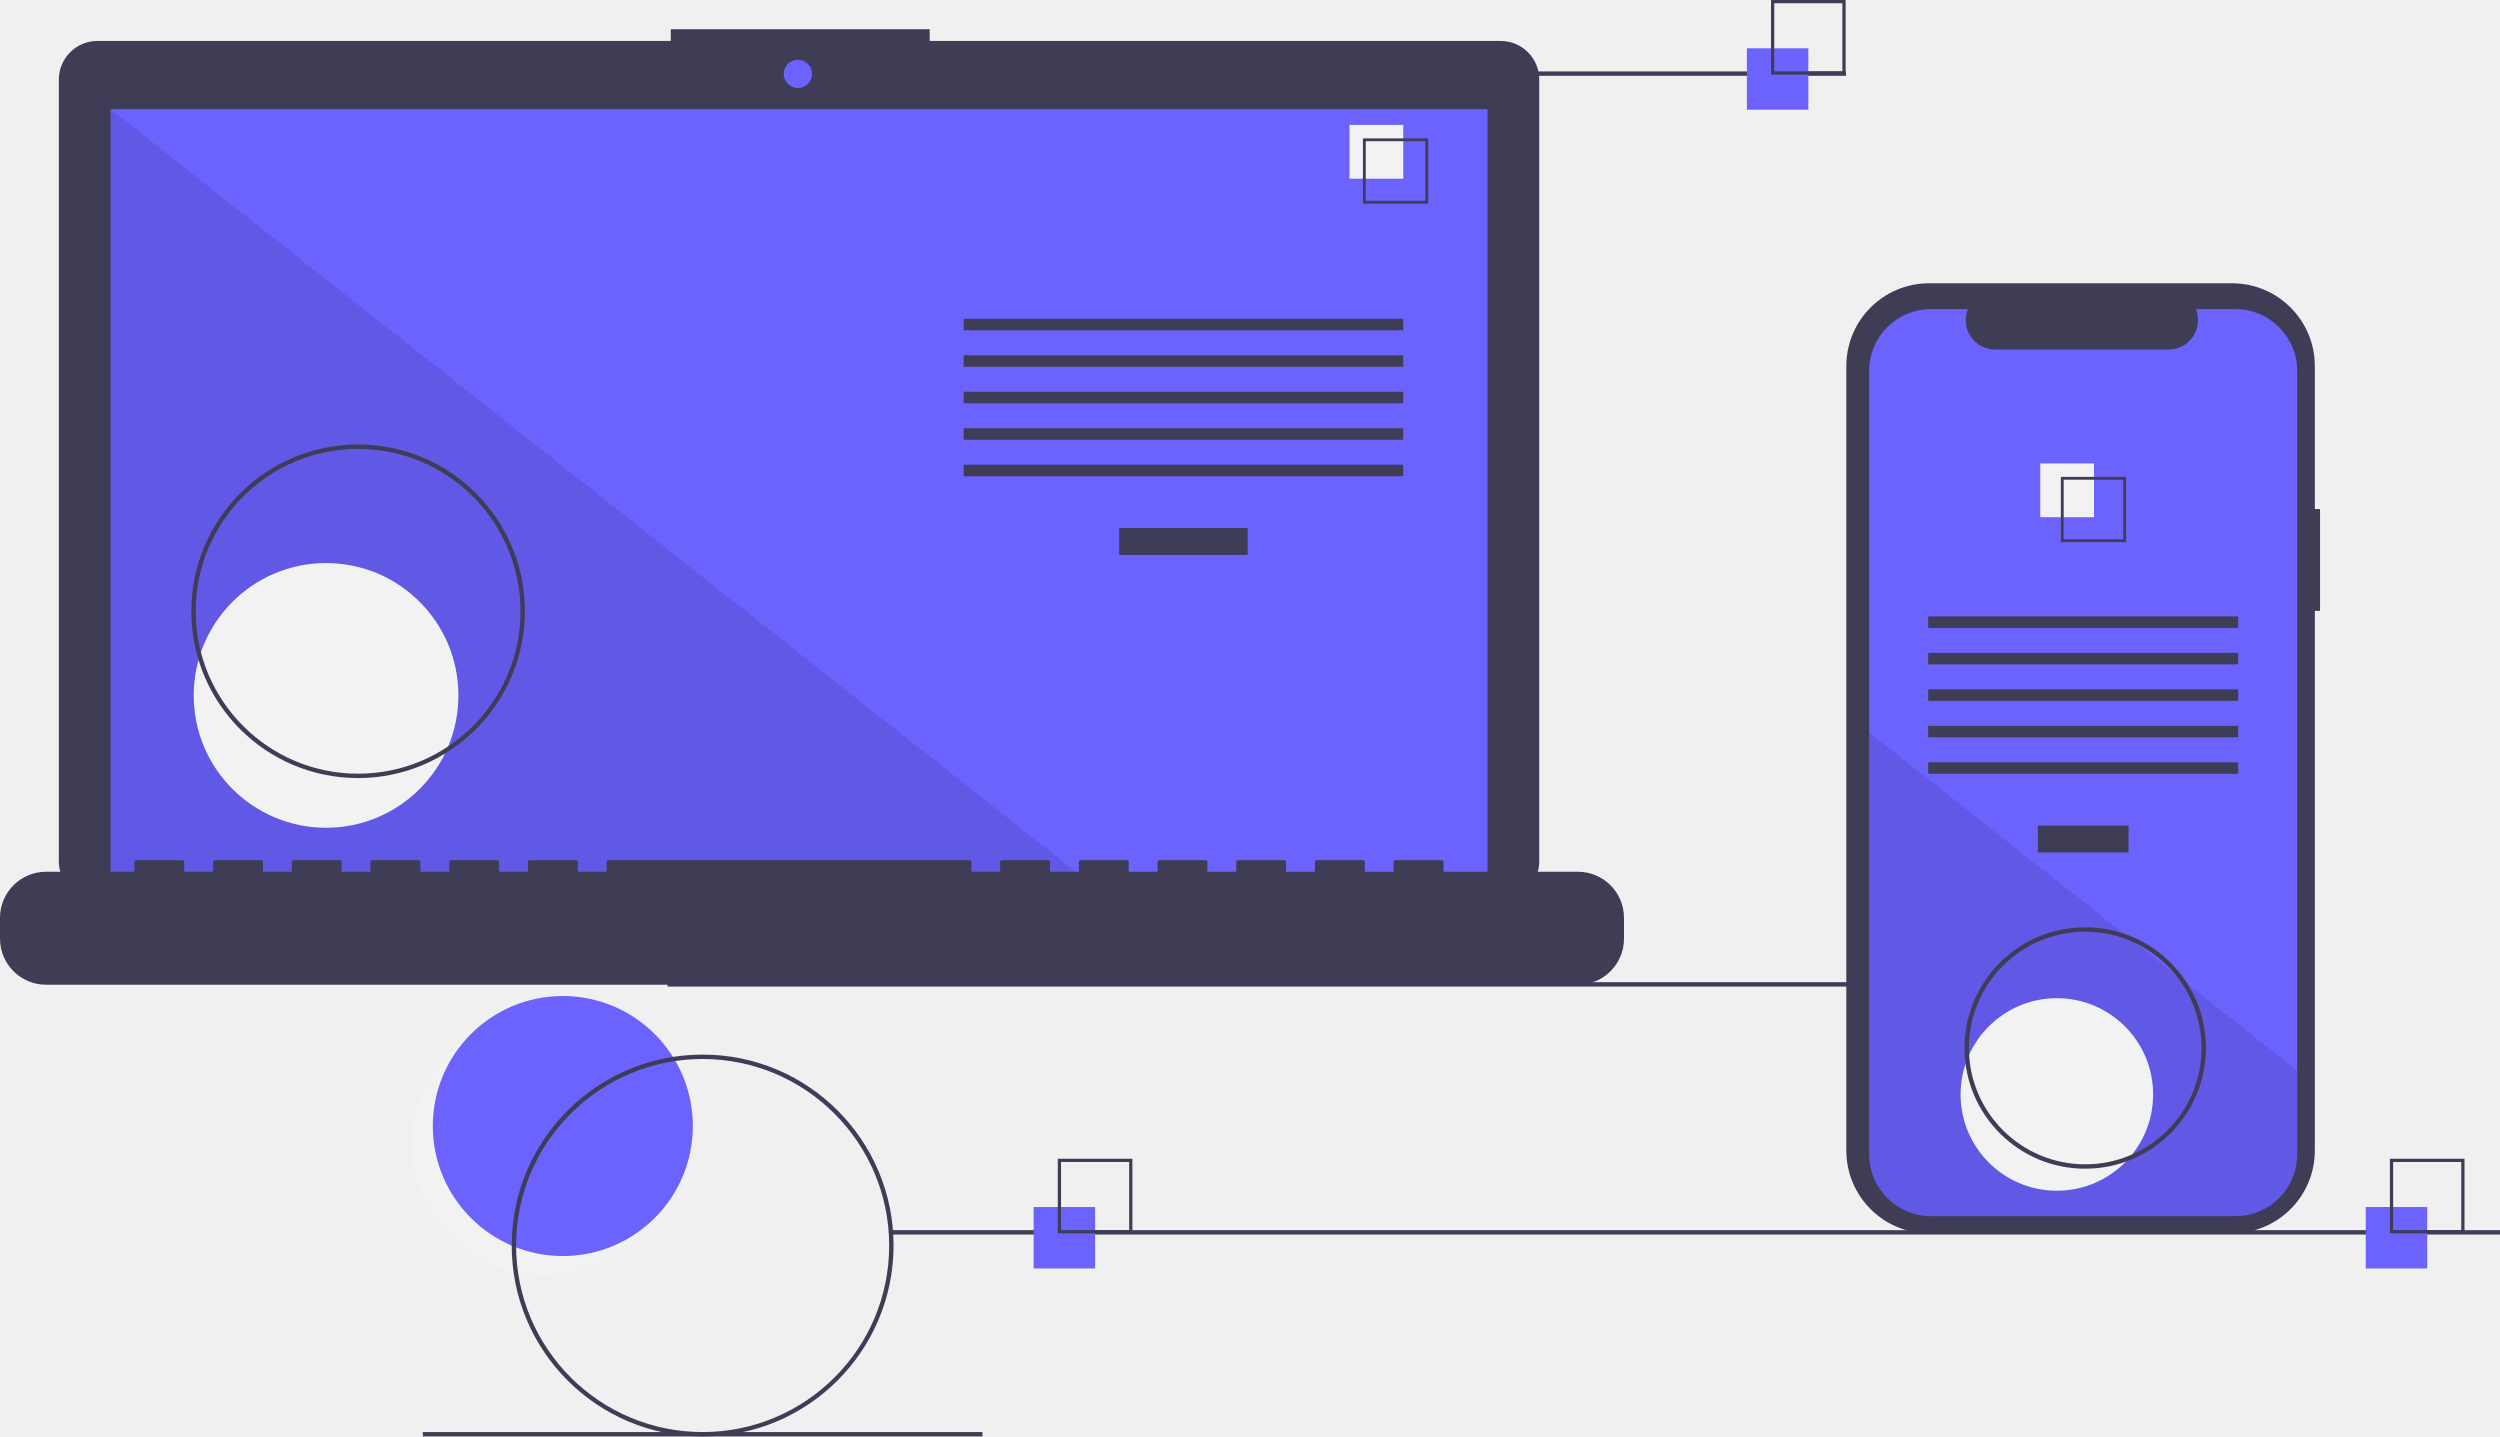
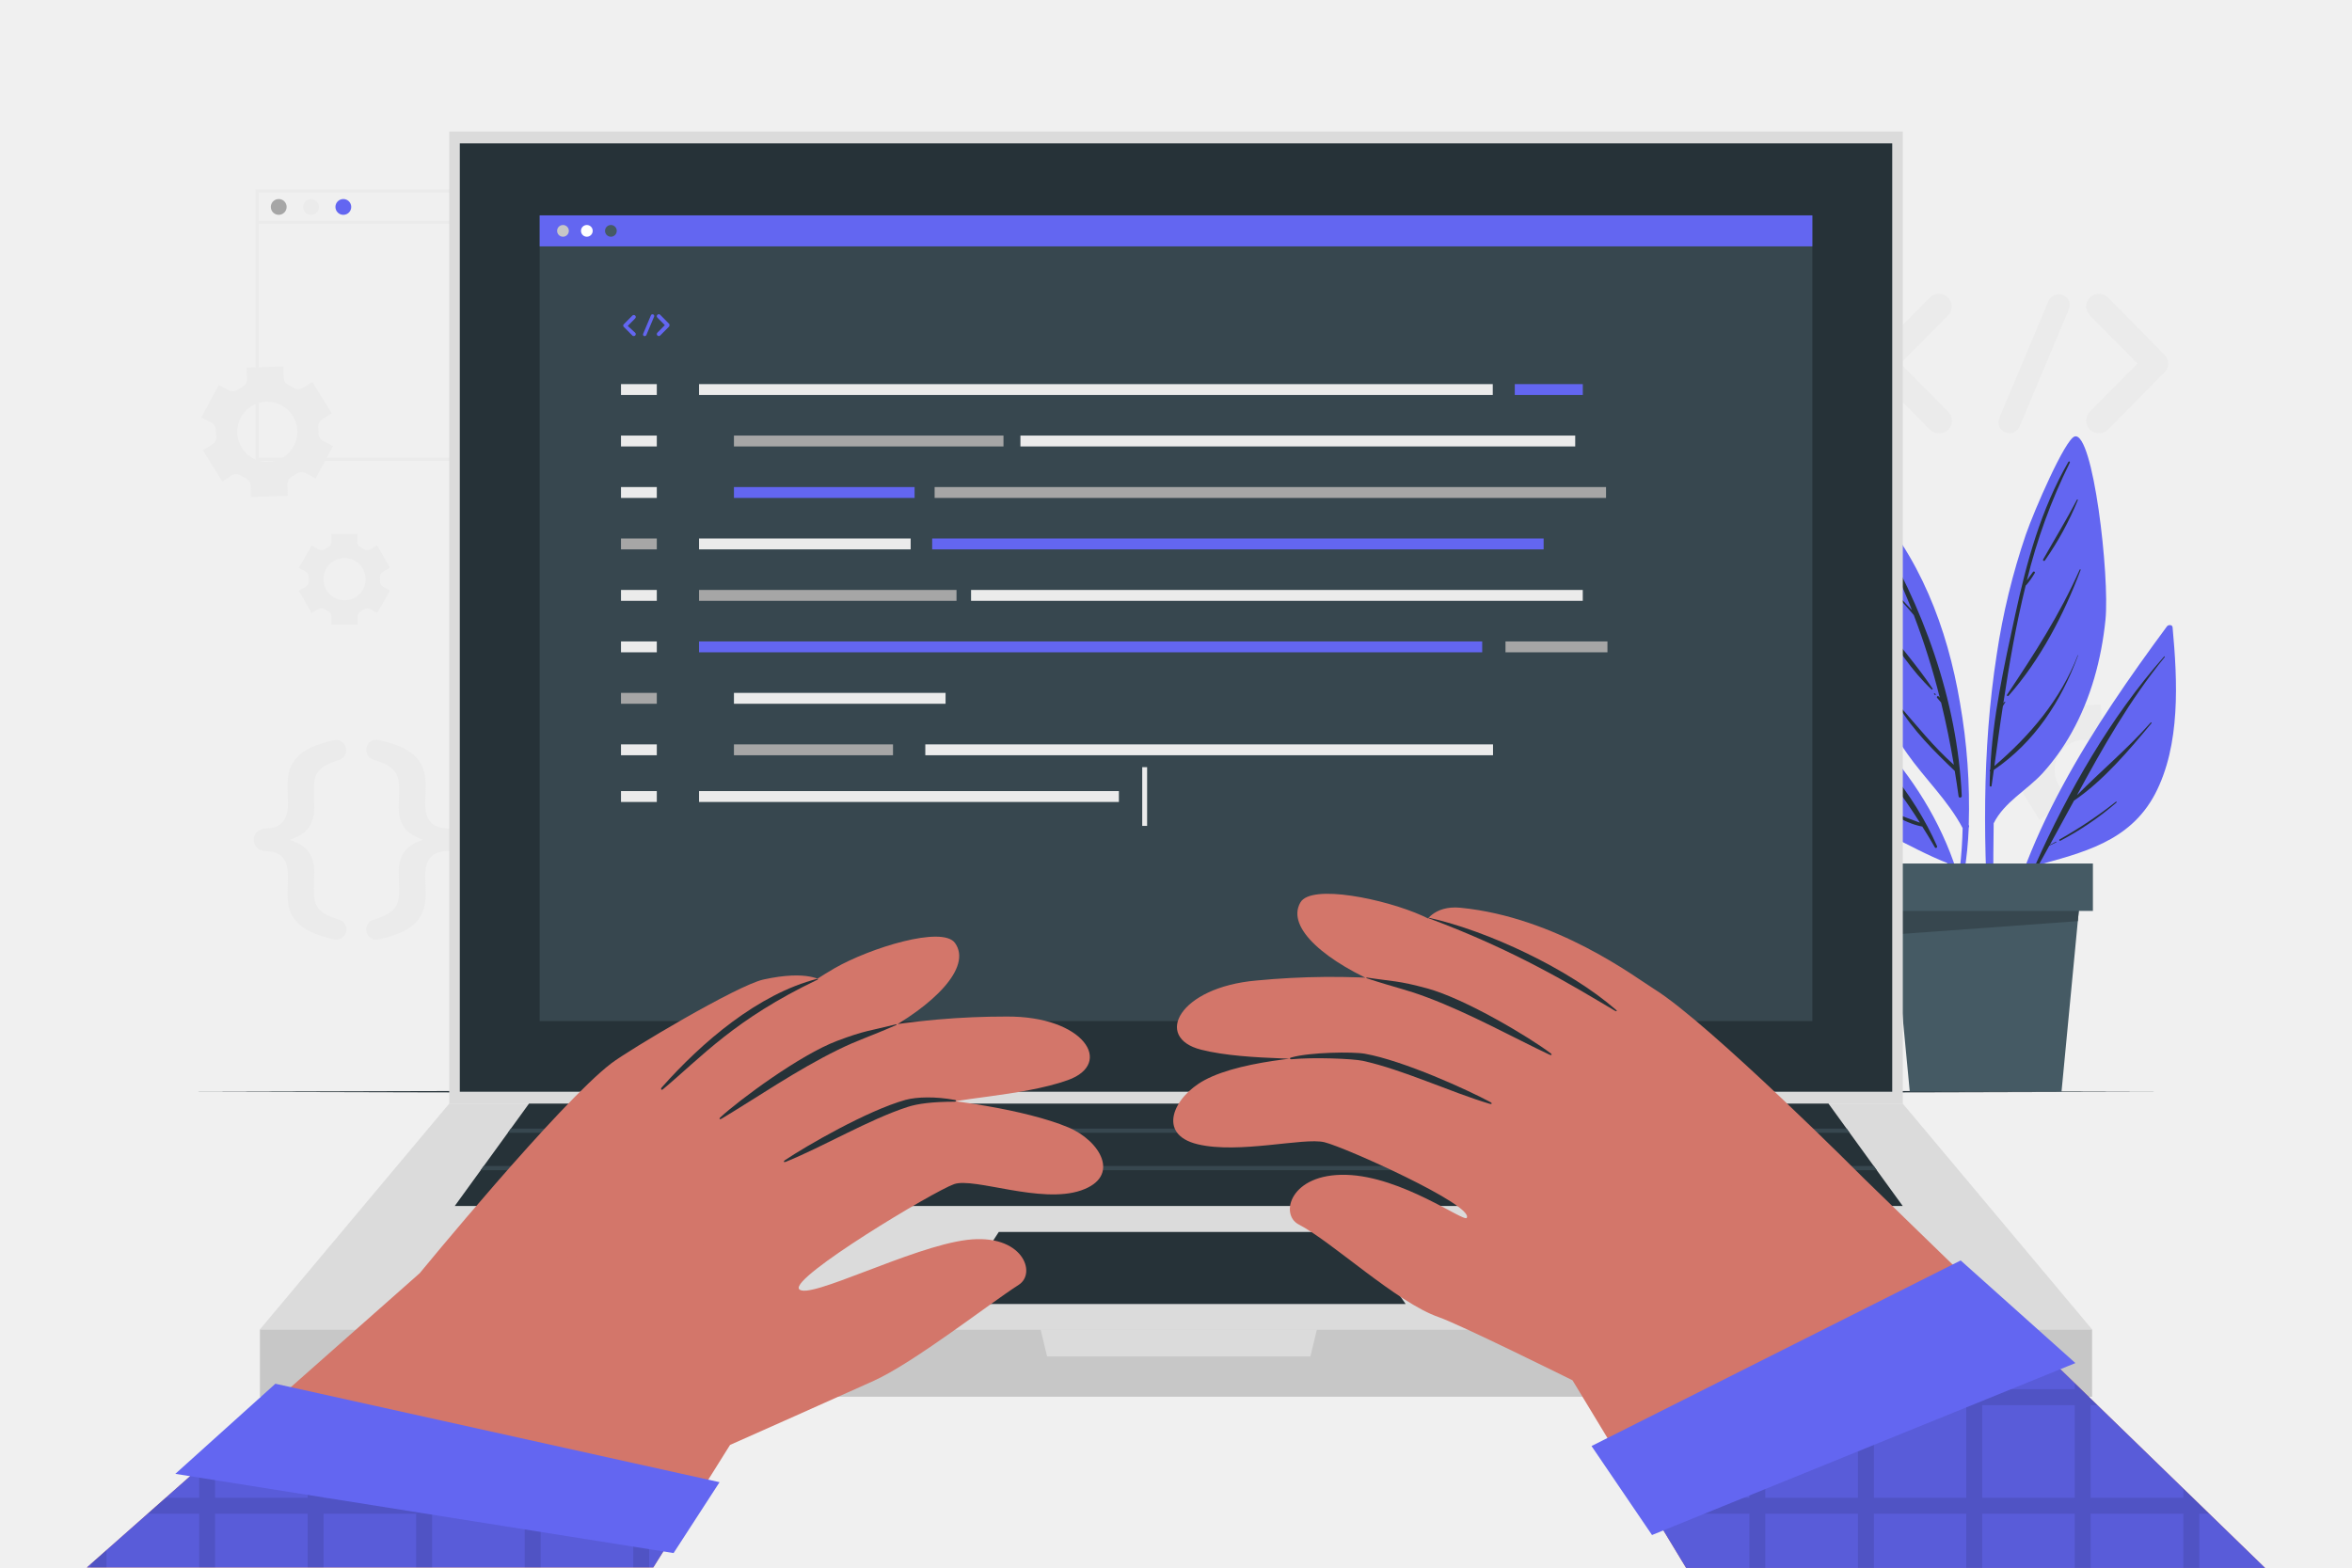
- <svg xmlns="http://www.w3.org/2000/svg" data-name="Layer 1" width="1139.171" height="654.543" viewBox="0 0 1139.171 654.543">
-   <circle cx="246.827" cy="521.765" r="59.243" fill="#f2f2f2" />
-   <circle cx="256.46" cy="513.095" r="59.243" fill="#6c63ff" />
-   <rect x="304.171" y="447.543" width="733" height="2" fill="#3f3d56" />
-   <path d="M714.207,141.381H454.038v-5.362h-117.971v5.362H74.825a17.599,17.599,0,0,0-17.599,17.599V515.231a17.599,17.599,0,0,0,17.599,17.599H714.207a17.599,17.599,0,0,0,17.599-17.599V158.979A17.599,17.599,0,0,0,714.207,141.381Z" transform="translate(-30.41456 -122.7284)" fill="#3f3d56" />
-   <rect x="50.406" y="49.754" width="627.391" height="353.913" fill="#6c63ff" />
-   <circle cx="363.565" cy="33.667" r="6.435" fill="#6c63ff" />
-   <polygon points="498.374 403.667 50.406 403.667 50.406 49.754 498.374 403.667" opacity="0.1" />
-   <circle cx="148.574" cy="316.876" r="60.307" fill="#f2f2f2" />
-   <rect x="509.953" y="240.622" width="58.605" height="12.246" fill="#3f3d56" />
-   <rect x="439.102" y="145.279" width="200.307" height="5.248" fill="#3f3d56" />
-   <rect x="439.102" y="161.898" width="200.307" height="5.248" fill="#3f3d56" />
-   <rect x="439.102" y="178.518" width="200.307" height="5.248" fill="#3f3d56" />
-   <rect x="439.102" y="195.137" width="200.307" height="5.248" fill="#3f3d56" />
-   <rect x="439.102" y="211.756" width="200.307" height="5.248" fill="#3f3d56" />
-   <rect x="614.917" y="56.934" width="24.492" height="24.492" fill="#f2f2f2" />
-   <path d="M681.195,215.525h-29.74v-29.74h29.74Zm-28.447-1.293h27.154V187.078H652.748Z" transform="translate(-30.41456 -122.7284)" fill="#3f3d56" />
-   <path d="M749.422,519.96H688.192v-4.412a.875.875,0,0,0-.875-.875h-20.993a.875.875,0,0,0-.875.875v4.412H652.329v-4.412a.875.875,0,0,0-.875-.875H630.462a.875.875,0,0,0-.875.875v4.412H616.467v-4.412a.875.875,0,0,0-.875-.875H594.599a.875.875,0,0,0-.875.875v4.412H580.604v-4.412a.875.875,0,0,0-.875-.875H558.736a.875.875,0,0,0-.875.875v4.412H544.741v-4.412a.875.875,0,0,0-.875-.875H522.873a.875.875,0,0,0-.875.875v4.412H508.878v-4.412a.875.875,0,0,0-.875-.875h-20.993a.875.875,0,0,0-.875.875v4.412H473.015v-4.412a.875.875,0,0,0-.875-.875H307.696a.875.875,0,0,0-.875.875v4.412H293.701v-4.412a.875.875,0,0,0-.875-.875H271.833a.875.875,0,0,0-.875.875v4.412H257.838v-4.412a.875.875,0,0,0-.875-.875h-20.993a.875.875,0,0,0-.875.875v4.412H221.975v-4.412a.875.875,0,0,0-.875-.875H200.107a.875.875,0,0,0-.875.875v4.412H186.112v-4.412a.875.875,0,0,0-.875-.875H164.244a.875.875,0,0,0-.875.875v4.412H150.249v-4.412a.875.875,0,0,0-.875-.875H128.381a.875.875,0,0,0-.875.875v4.412H114.386v-4.412a.875.875,0,0,0-.875-.875H92.519a.875.875,0,0,0-.875.875v4.412H51.407a20.993,20.993,0,0,0-20.993,20.993v9.492A20.993,20.993,0,0,0,51.407,571.438H749.422a20.993,20.993,0,0,0,20.993-20.993v-9.492A20.993,20.993,0,0,0,749.422,519.96Z" transform="translate(-30.41456 -122.7284)" fill="#3f3d56" />
-   <path d="M193.586,477.272a76,76,0,1,1,76-76A76.086,76.086,0,0,1,193.586,477.272Zm0-150a74,74,0,1,0,74,74A74.084,74.084,0,0,0,193.586,327.272Z" transform="translate(-30.41456 -122.7284)" fill="#3f3d56" />
-   <rect x="586.171" y="32.543" width="255" height="2" fill="#3f3d56" />
-   <rect x="406.171" y="560.543" width="733" height="2" fill="#3f3d56" />
-   <rect x="192.672" y="652.543" width="255" height="2" fill="#3f3d56" />
-   <rect x="471" y="550" width="28" height="28" fill="#6c63ff" />
-   <path d="M546.415,684.728h-34v-34h34Zm-32.522-1.478H544.936V652.207H513.893Z" transform="translate(-30.41456 -122.7284)" fill="#3f3d56" />
-   <rect x="796" y="22" width="28" height="28" fill="#6c63ff" />
-   <path d="M871.415,156.728h-34v-34h34Zm-32.522-1.478H869.936V124.207H838.893Z" transform="translate(-30.41456 -122.7284)" fill="#3f3d56" />
-   <rect x="1078" y="550" width="28" height="28" fill="#6c63ff" />
-   <path d="M1153.415,684.728h-34v-34h34Zm-32.522-1.478h31.043V652.207h-31.043Z" transform="translate(-30.41456 -122.7284)" fill="#3f3d56" />
-   <path d="M1087.586,354.687h-2.379V289.525a37.714,37.714,0,0,0-37.714-37.714H909.44A37.714,37.714,0,0,0,871.726,289.525V647.006A37.714,37.714,0,0,0,909.44,684.72h138.053a37.714,37.714,0,0,0,37.714-37.714V401.07h2.379Z" transform="translate(-30.41456 -122.7284)" fill="#3f3d56" />
-   <path d="M1077.176,291.742v356.96a28.165,28.165,0,0,1-28.16,28.17H910.296a28.165,28.165,0,0,1-28.16-28.17v-356.96a28.163,28.163,0,0,1,28.16-28.16h16.83a13.379,13.379,0,0,0,12.39,18.43h79.09a13.379,13.379,0,0,0,12.39-18.43h18.02A28.163,28.163,0,0,1,1077.176,291.742Z" transform="translate(-30.41456 -122.7284)" fill="#6c63ff" />
-   <rect x="928.58" y="376.218" width="41.324" height="12.246" fill="#3f3d56" />
-   <rect x="878.621" y="280.875" width="141.24" height="5.248" fill="#3f3d56" />
-   <rect x="878.621" y="297.494" width="141.24" height="5.248" fill="#3f3d56" />
-   <rect x="878.621" y="314.114" width="141.24" height="5.248" fill="#3f3d56" />
-   <rect x="878.621" y="330.733" width="141.24" height="5.248" fill="#3f3d56" />
-   <rect x="878.621" y="347.352" width="141.24" height="5.248" fill="#3f3d56" />
-   <rect x="929.684" y="211.179" width="24.492" height="24.492" fill="#f2f2f2" />
-   <path d="M969.474,340.032v29.74h29.74v-29.74Zm28.45,28.45h-27.16v-27.16h27.16Z" transform="translate(-30.41456 -122.7284)" fill="#3f3d56" />
-   <path d="M1077.176,610.582v38.12a28.165,28.165,0,0,1-28.16,28.17H910.296a28.165,28.165,0,0,1-28.16-28.17v-192.21l116.87,92.33,2,1.58,21.74,17.17,2.03,1.61Z" transform="translate(-30.41456 -122.7284)" opacity="0.1" />
-   <circle cx="937.241" cy="498.707" r="43.868" fill="#f2f2f2" />
-   <path d="M350.586,777.272a87,87,0,1,1,87-87A87.099,87.099,0,0,1,350.586,777.272Zm0-172a85,85,0,1,0,85,85A85.096,85.096,0,0,0,350.586,605.272Z" transform="translate(-30.41456 -122.7284)" fill="#3f3d56" />
-   <path d="M980.586,655.272a55,55,0,1,1,55-55A55.062,55.062,0,0,1,980.586,655.272Zm0-108a53,53,0,1,0,53,53A53.06,53.06,0,0,0,980.586,547.272Z" transform="translate(-30.41456 -122.7284)" fill="#3f3d56" />
+ <svg xmlns="http://www.w3.org/2000/svg" viewBox="0 0 750 500">
+   <g id="freepik--background-complete--inject-7">
+     <path d="M208.14,147H81.5V60.39H208.14ZM82.5,146H207.14V61.39H82.5Z" style="fill:#ebebeb" />
+     <path d="M91.4,66a2.52,2.52,0,1,1-2.52-2.52A2.52,2.52,0,0,1,91.4,66Z" style="fill:#a6a6a6" />
+     <path d="M101.7,66a2.53,2.53,0,1,1-2.52-2.52A2.52,2.52,0,0,1,101.7,66Z" style="fill:#ebebeb" />
+     <path d="M112,66a2.52,2.52,0,1,1-2.52-2.52A2.52,2.52,0,0,1,112,66Z" style="fill:#6366F1" />
+     <rect x="82" y="70.41" width="125.64" height="1" style="fill:#ebebeb" />
+     <path d="M73.84,151.67a2.79,2.79,0,0,1,2.93,0q.36.23.75.42c.25.14.51.27.77.4a2.78,2.78,0,0,1,1.63,2.41l.11,3.6,11.71-.37-.11-3.59A2.79,2.79,0,0,1,93.1,152a15.21,15.21,0,0,0,1.49-.91,2.76,2.76,0,0,1,2.9-.19l3.16,1.7,5.54-10.33L103,140.6a2.76,2.76,0,0,1-1.45-2.52,17,17,0,0,0-.06-1.75,2.78,2.78,0,0,1,1.29-2.62l3-1.89-6.17-10-3.07,1.9a2.77,2.77,0,0,1-2.91,0q-.36-.22-.75-.42c-.25-.14-.51-.27-.77-.39a2.79,2.79,0,0,1-1.63-2.43l-.11-3.59-11.71.36.11,3.58a2.78,2.78,0,0,1-1.46,2.53c-.51.28-1,.59-1.49.92a2.78,2.78,0,0,1-2.91.19l-3.16-1.69-5.54,10.32,3.16,1.7a2.75,2.75,0,0,1,1.45,2.53A17.06,17.06,0,0,0,69,139.1a2.8,2.8,0,0,1-1.29,2.62l-3,1.89,6.17,9.95Zm2.94-18.49a9.59,9.59,0,1,1,3.93,13A9.61,9.61,0,0,1,76.78,133.18Z" style="fill:#ebebeb" />
+     <path d="M653.36,259.52a2.77,2.77,0,0,1,2.92,0l.75.43.78.39a2.78,2.78,0,0,1,1.63,2.41l.11,3.6,11.71-.37-.11-3.59a2.77,2.77,0,0,1,1.47-2.52,17.37,17.37,0,0,0,1.48-.92,2.8,2.8,0,0,1,2.91-.19l3.16,1.7,5.54-10.33-3.16-1.69a2.77,2.77,0,0,1-1.45-2.53,16.86,16.86,0,0,0-.06-1.74,2.8,2.8,0,0,1,1.29-2.63l3-1.89-6.17-10-3.07,1.91a2.77,2.77,0,0,1-2.91,0l-.75-.42c-.25-.14-.51-.27-.77-.39a2.77,2.77,0,0,1-1.63-2.42l-.11-3.6-11.71.36.11,3.59a2.76,2.76,0,0,1-1.46,2.52,14.28,14.28,0,0,0-1.49.93,2.78,2.78,0,0,1-2.91.18l-3.16-1.69L643.81,241l3.16,1.69a2.79,2.79,0,0,1,1.45,2.53,17.06,17.06,0,0,0,.06,1.75,2.79,2.79,0,0,1-1.3,2.62l-3,1.89,6.17,10ZM656.3,241a9.59,9.59,0,1,1,3.92,13A9.59,9.59,0,0,1,656.3,241Z" style="fill:#ebebeb" />
+     <path d="M97.46,182.31a2,2,0,0,1,1,1.82c0,.2,0,.4,0,.6s0,.41,0,.61a1.93,1.93,0,0,1-1,1.8l-2.19,1.26,4.11,7.11,2.18-1.26a1.93,1.93,0,0,1,2,.08c.34.22.7.42,1.06.61a1.94,1.94,0,0,1,1.08,1.73v2.51H114v-2.51a1.94,1.94,0,0,1,1.08-1.73c.36-.19.71-.39,1-.61a1.94,1.94,0,0,1,2-.08l2.18,1.26,4.1-7.11-2.19-1.26a1.94,1.94,0,0,1-1-1.81c0-.2,0-.4,0-.6s0-.4,0-.6a1.94,1.94,0,0,1,1-1.81l2.18-1.26-4.1-7.11-2.17,1.26a2,2,0,0,1-2.05-.07,11.27,11.27,0,0,0-1.06-.62,1.93,1.93,0,0,1-1.08-1.73v-2.51h-8.21v2.51a1.93,1.93,0,0,1-1.08,1.73,10.13,10.13,0,0,0-1.06.62,2,2,0,0,1-2,.07L99.39,174l-4.11,7.11ZM109.85,178a6.73,6.73,0,1,1-6.72,6.73A6.74,6.74,0,0,1,109.85,178Z" style="fill:#ebebeb" />
+     <path d="M91.66,285c0-1.13.15-4.14.15-5.42,0-5.49-2-8-7.07-8.12-2.4-.15-3.83-1.58-3.83-3.61s1.43-3.46,3.83-3.61c5.12-.23,7.07-2.64,7.07-8.2,0-1.28-.15-4.29-.15-5.42,0-7.29,3.09-12,14.75-14.51a3.25,3.25,0,0,1,2,6.16c-7.3,2.26-8.35,4.59-8.35,9.71,0,1.5.15,4,.15,5.56,0,5.87-2.86,8.73-7.83,10.31,5,1.65,7.83,4.44,7.83,10.3,0,1.58-.15,4.06-.15,5.57,0,5.11,1,7.45,8.35,9.7a3.25,3.25,0,0,1-2,6.17C94.75,297,91.66,292.34,91.66,285Z" style="fill:#ebebeb" />
+     <path d="M135.74,250.59c0,1.13-.15,4.14-.15,5.42,0,5.56,2,8,7.15,8.2,2.33.15,3.76,1.58,3.76,3.61s-1.43,3.46-3.76,3.61c-5.12.15-7.15,2.63-7.15,8.12,0,1.28.15,4.29.15,5.42,0,7.37-3.08,12-14.74,14.59a3.24,3.24,0,0,1-2-6.17c7.22-2.25,8.28-4.59,8.28-9.7,0-1.51-.15-4-.15-5.57,0-5.86,2.85-8.72,7.82-10.3-5-1.66-7.82-4.44-7.82-10.31,0-1.58.15-4.06.15-5.56,0-5.12-1.06-7.45-8.28-9.71a3.11,3.11,0,0,1-2.18-3.08,3.16,3.16,0,0,1,4.14-3.08C132.66,238.63,135.74,243.3,135.74,250.59Z" style="fill:#ebebeb" />
+     <path d="M621.19,131.26a4,4,0,0,1-2.81,6.91,4.27,4.27,0,0,1-3-1.15l-18-18.26c-.2-.06-.26-.19-.32-.38a.84.84,0,0,0-.2-.13,2.11,2.11,0,0,1-.19-.51.34.34,0,0,1-.19-.26c-.06-.13-.06-.32-.13-.38s-.13-.26-.13-.32v-.45c0-.13-.06-.19-.06-.39s.06-.25.06-.32v-.44c0-.13.13-.2.13-.26s.07-.32.13-.51.06-.07.06-.13.2-.45.32-.58a.13.13,0,0,1,.13-.13,1.19,1.19,0,0,1,.39-.44l18-18.26a4.17,4.17,0,0,1,5.76,0,4,4,0,0,1,0,5.76L606,115.94Z" style="fill:#ebebeb" />
+     <path d="M637.53,133.31,653.22,96a3.55,3.55,0,0,1,4.68-1.86,3.45,3.45,0,0,1,1.79,4.55L644,136.06a3.54,3.54,0,0,1-3.27,2.11,3.1,3.1,0,0,1-1.28-.25A3.46,3.46,0,0,1,637.53,133.31Z" style="fill:#ebebeb" />
+     <path d="M690.7,118.25a.06.06,0,0,1-.06.06,3.18,3.18,0,0,1-.45.45l-18,18.26a4.19,4.19,0,0,1-5.77,0,4.06,4.06,0,0,1,0-5.76l15.18-15.32-15.18-15.31a4.06,4.06,0,0,1,0-5.76,4.18,4.18,0,0,1,5.77,0l18,18.26a3.15,3.15,0,0,1,.45.44c.06,0,.06.13.06.13a5.27,5.27,0,0,1,.32.58c0,.06.07.06.07.13a2.52,2.52,0,0,0,.19.57c0,.07.06.07.06.2v.44c0,.07.07.26.07.32s-.07.26-.07.32v.52c0,.06-.06.06-.06.13a4.11,4.11,0,0,0-.19.57c0,.07-.07.07-.07.19S690.83,118,690.7,118.25Z" style="fill:#ebebeb" />
+   </g>
+   <g id="freepik--Floor--inject-7">
+     <path d="M59.52,348.2c202.12-.62,428.84-.62,631,0-202.12.61-428.84.61-631,0Z" style="fill:#263238" />
+   </g>
+   <g id="freepik--Plant--inject-7">
+     <path d="M691,199.77c-23.36,31.64-47.72,68.35-53.65,108-.07.6.89.8,1,.2a235.06,235.06,0,0,1,10.33-31.76c15.36-4.23,30.43-7.7,38.5-22.94,8.22-15.67,7.18-36.1,5.61-53.17C692.74,199.21,691.5,199.16,691,199.77Z" style="fill:#6366F1" />
+     <path d="M649,275.93c10.5-23.55,24-47.19,41.09-66.55.11-.13.29.05.19.18-11.21,13.79-19.73,28.81-28,44.09,7.73-7.85,16.21-14.88,23.54-23.21.14-.16.37.08.23.24-7.27,8.73-15.22,18.21-24.69,24.67q-3.82,7-7.71,14.1c.64-.36,1.29-.67,1.95-1,.11-.05.21.12.1.18-.72.36-1.44.75-2.19,1.06-1.23,2.23-2.44,4.46-3.71,6.68C649.44,276.86,648.75,276.43,649,275.93Z" style="fill:#263238" />
+     <path d="M656.78,267.71a137.12,137.12,0,0,0,17.93-12c.15-.12.37.09.22.22A94.19,94.19,0,0,1,657,268.15C656.75,268.3,656.49,267.88,656.78,267.71Z" style="fill:#263238" />
+     <path d="M634.68,301.89c.05.48.86.48.85,0,.13-13.06,0-26.18.21-39.31,3.35-6.75,10.53-10.49,15.53-15.9a70.15,70.15,0,0,0,9.32-13c6.17-11,9.52-23.48,10.8-36,1.38-14-3.92-60.08-9.81-58.48-3.05.83-12.94,23.67-15.56,31.22a217,217,0,0,0-9.3,38.28C631.94,239.39,632.34,271,634.68,301.89Z" style="fill:#6366F1" />
+     <path d="M634.59,245.54l.06-.06c.71-16.53,4.44-33.22,7.92-49.25,3.76-17.27,8.15-33.54,17-48.94a.26.26,0,0,1,.45.26,181.49,181.49,0,0,0-13.69,37.56c.6-.93,1.32-1.81,1.94-2.69.24-.35.82,0,.58.33a24.77,24.77,0,0,1-2.78,3.92.23.23,0,0,1-.12.06c-3.06,12.34-5.25,25-7.13,37.57.14-.16.27-.34.41-.49a.13.13,0,0,1,.2.15c-.24.42-.5.83-.75,1.25-1,6.39-1.83,12.77-2.71,19.1,11.38-9.73,21.11-21.2,26.59-35.33a.06.06,0,0,1,.11,0c-5.37,14.65-13.84,27.68-26.88,36.58l-.72,5.1c-.05.35-.61.26-.61-.08,0-1.51.08-3,.14-4.53A.34.34,0,0,1,634.59,245.54Z" style="fill:#263238" />
+     <path d="M640,221.58c8.7-13,16.82-25.59,23.19-39.94.07-.16.35,0,.28.12-5.36,14.26-12.87,28.71-23,40.16C640.18,222.15,639.77,221.85,640,221.58Z" style="fill:#263238" />
+     <path d="M651.51,178.43c3.6-6.37,7.4-12.58,10.8-19.08.09-.18.34,0,.26.15a99,99,0,0,1-10.5,19.26C651.83,179.09,651.3,178.8,651.51,178.43Z" style="fill:#263238" />
+     <path d="M650.1,181.21a.06.06,0,0,1,0,.11A.06.06,0,0,1,650.1,181.21Z" style="fill:#263238" />
+     <path d="M625.84,264.11a133.09,133.09,0,0,1-3.05,25.74c.13.93.26,1.86.4,2.82a122.69,122.69,0,0,0,4.6-28.69.88.88,0,0,0,0-.89v0A190.7,190.7,0,0,0,625,224.19c-4.05-24-12.89-47.05-29.63-65.05a1.2,1.2,0,0,0-1.85.38c-6.76,17.18-4.4,37.69,1.36,54.83a100.42,100.42,0,0,0,13.27,26C613.85,248.46,621.17,255.29,625.84,264.11Z" style="fill:#6366F1" />
+     <path d="M597.3,167.18c15.87,25.76,26.91,56.29,28.26,86.72,0,.54-.88.68-1,.13-.37-2.74-.79-5.45-1.23-8.14h0c-6.56-6.29-13.3-12.93-18-20.78-.09-.14.11-.3.22-.18,5.71,6.53,11,13.22,17.49,19q-1.69-10.1-4.07-19.87c-.43-.49-.84-1-1.26-1.48-.27-.32.18-.79.47-.47l.38.42a231.14,231.14,0,0,0-8.29-26.34c-4-4.82-8.56-9-11.5-14.79a.12.12,0,0,1,.21-.12,121.6,121.6,0,0,0,7.34,9.74c1.07,1.23,2.24,2.38,3.35,3.57a204.42,204.42,0,0,0-13-27.08A.35.35,0,0,1,597.3,167.18Z" style="fill:#263238" />
+     <path d="M600.51,199c5.13,6.91,11,13.49,15.74,20.63.14.2-.16.41-.33.25-6.13-5.74-11.31-13.59-15.76-20.67C600,198.93,600.36,198.75,600.51,199Z" style="fill:#263238" />
+     <path d="M617,221.18l.22.22c.15.15-.09.38-.24.23l-.22-.22C616.58,221.26,616.82,221,617,221.18Z" style="fill:#263238" />
+     <path d="M572.44,216.69c1.27,13.25,8.24,29.08,16.74,39.29a41.76,41.76,0,0,0,13.58,10.6c5.88,2.91,12,6.26,18.13,8.65A118.94,118.94,0,0,1,627.3,298c.2-.66.39-1.35.59-2-3.91-33.54-25.61-62.22-53.38-80.63A1.35,1.35,0,0,0,572.44,216.69Z" style="fill:#6366F1" />
+     <path d="M582,226.61c-.2-.18.07-.53.28-.37,14.72,10.9,28,26.8,35.39,43.61.2.46-.43.86-.69.4-1.29-2.26-2.61-4.46-4-6.62h0c-6.34-1.19-12.34-5.65-17-9.89-.13-.11.06-.3.18-.19a39.19,39.19,0,0,0,8,5.64c2.59,1.31,5.37,2.14,8.06,3.19-2.35-3.73-4.8-7.31-7.35-10.78-6.83-2.32-13.32-6.51-19-10.7-.18-.13,0-.43.18-.31a188.32,188.32,0,0,0,17.7,9.46,157.46,157.46,0,0,0-12.5-14.57c-2.15-1.14-4.34-2.28-6.43-3.5-.17-.1,0-.39.14-.32a22.74,22.74,0,0,1,4.93,2.42C587.38,231.55,584.79,229.05,582,226.61Z" style="fill:#263238" />
+     <path d="M582.62,238.19a8,8,0,0,1,1.07.76c.1.09,0,.22-.14.18a9.33,9.33,0,0,1-1.11-.63C582.25,238.37,582.43,238.07,582.62,238.19Z" style="fill:#263238" />
+     <polygon points="603.06 286.1 663.3 286.1 657.37 348.19 608.99 348.19 603.06 286.1" style="fill:#455a64" />
+     <polygon points="604.2 298.02 603.06 286.1 663.3 286.1 662.57 293.79 604.2 298.02" style="fill:#37474f" />
+     <rect x="598.99" y="275.41" width="68.39" height="15.12" style="fill:#455a64" />
+   </g>
+   <g id="freepik--Device--inject-7">
+     <rect x="143.25" y="41.93" width="463.51" height="310.05" style="fill:#dbdbdb" />
+     <rect x="146.62" y="45.71" width="456.77" height="302.49" style="fill:#263238" />
+     <rect x="82.88" y="424" width="584.24" height="21.48" style="fill:#c7c7c7" />
+     <polygon points="82.88 424 143.25 351.98 606.75 351.98 667.12 424 82.88 424" style="fill:#dbdbdb" />
+     <polygon points="606.73 384.63 145.02 384.63 168.69 351.98 583.06 351.98 606.73 384.63" style="fill:#263238" />
+     <polygon points="598.46 373.22 153.29 373.22 154.25 371.89 597.5 371.89 598.46 373.22" style="fill:#37474f" />
+     <polygon points="589.81 361.3 161.94 361.3 162.9 359.96 588.85 359.96 589.81 361.3" style="fill:#37474f" />
+     <polygon points="303.53 415.9 318.49 392.92 432.22 392.92 448.23 415.9 303.53 415.9" style="fill:#263238" />
+     <polygon points="417.85 432.63 333.9 432.63 331.82 424 419.94 424 417.85 432.63" style="fill:#dbdbdb" />
+     <rect x="172.09" y="68.69" width="405.83" height="256.96" style="fill:#37474f" />
+     <rect x="172.09" y="68.69" width="405.83" height="9.89" style="fill:#6366F1" />
+     <path d="M181.39,73.63a1.87,1.87,0,1,1-1.87-1.87A1.86,1.86,0,0,1,181.39,73.63Z" style="fill:#c7c7c7" />
+     <path d="M189,73.63a1.87,1.87,0,1,1-1.87-1.87A1.86,1.86,0,0,1,189,73.63Z" style="fill:#fff" />
+     <path d="M196.67,73.63a1.87,1.87,0,1,1-1.87-1.87A1.86,1.86,0,0,1,196.67,73.63Z" style="fill:#455a64" />
+     <rect x="198.02" y="122.51" width="11.42" height="3.47" style="fill:#ebebeb" />
+     <rect x="222.91" y="122.51" width="253.1" height="3.47" style="fill:#ebebeb" />
+     <rect x="483.03" y="122.51" width="21.69" height="3.47" style="fill:#6366F1" />
+     <rect x="198.02" y="138.92" width="11.42" height="3.47" style="fill:#ebebeb" />
+     <rect x="234.04" y="138.92" width="85.95" height="3.47" style="fill:#a6a6a6" />
+     <rect x="480.07" y="204.58" width="32.51" height="3.47" style="fill:#a6a6a6" />
+     <rect x="222.91" y="188.16" width="82.1" height="3.47" style="fill:#a6a6a6" />
+     <rect x="234.04" y="155.34" width="57.6" height="3.47" style="fill:#6366F1" />
+     <rect x="298.03" y="155.34" width="214.1" height="3.47" style="fill:#a6a6a6" />
+     <rect x="222.91" y="204.58" width="249.73" height="3.47" style="fill:#6366F1" />
+     <rect x="325.39" y="138.92" width="176.91" height="3.47" style="fill:#ebebeb" />
+     <rect x="198.02" y="155.34" width="11.42" height="3.47" style="fill:#ebebeb" />
+     <rect x="198.02" y="171.75" width="11.42" height="3.47" style="fill:#a6a6a6" />
+     <rect x="222.91" y="171.75" width="67.48" height="3.47" style="fill:#ebebeb" />
+     <rect x="234.04" y="220.99" width="67.48" height="3.47" style="fill:#ebebeb" />
+     <rect x="295.06" y="237.41" width="181.03" height="3.47" style="fill:#ebebeb" />
+     <rect x="234.04" y="237.41" width="50.72" height="3.47" style="fill:#a6a6a6" />
+     <rect x="309.65" y="188.16" width="195.06" height="3.47" style="fill:#ebebeb" />
+     <rect x="297.25" y="171.75" width="194.98" height="3.47" style="fill:#6366F1" />
+     <rect x="198.02" y="188.16" width="11.42" height="3.47" style="fill:#ebebeb" />
+     <rect x="198.02" y="204.58" width="11.42" height="3.47" style="fill:#ebebeb" />
+     <rect x="198.02" y="220.99" width="11.42" height="3.47" style="fill:#a6a6a6" />
+     <rect x="198.02" y="237.41" width="11.42" height="3.47" style="fill:#ebebeb" />
+     <rect x="198.02" y="252.31" width="11.42" height="3.47" style="fill:#ebebeb" />
+     <rect x="222.91" y="252.31" width="133.88" height="3.47" style="fill:#ebebeb" />
+     <path d="M202.54,106.11a.63.63,0,0,1-.44,1.08.67.67,0,0,1-.46-.18l-2.83-2.86s0,0-.05-.06a.07.07,0,0,0,0,0,.26.26,0,0,1,0-.08.05.05,0,0,1,0,0s0,0,0-.06,0,0,0,0v-.07s0,0,0-.06,0,0,0,0v-.07s0,0,0,0,0-.05,0-.08,0,0,0,0a.73.73,0,0,1,0-.09,0,0,0,0,1,0,0,.19.19,0,0,1,.06-.07l2.83-2.86a.65.65,0,0,1,.9,0,.63.63,0,0,1,0,.9l-2.38,2.4Z" style="fill:#6366F1" />
+     <path d="M205.1,106.43l2.46-5.86a.55.55,0,0,1,.73-.29.54.54,0,0,1,.29.71l-2.47,5.87a.55.55,0,0,1-.51.33.48.48,0,0,1-.2,0A.54.54,0,0,1,205.1,106.43Z" style="fill:#6366F1" />
+     <path d="M213.44,104.06h0l-.07.08L210.53,107a.65.65,0,0,1-.9,0,.63.63,0,0,1,0-.9L212,103.7l-2.38-2.4a.63.63,0,0,1,0-.9.65.65,0,0,1,.9,0l2.83,2.86.07.07s0,0,0,0a.9.9,0,0,1,.05.09s0,0,0,0a.47.47,0,0,0,0,.09s0,0,0,0v.07s0,0,0,0,0,0,0,0v.08s0,0,0,0a.92.92,0,0,0,0,.09s0,0,0,0Z" style="fill:#6366F1" />
+     <rect x="364.23" y="244.68" width="1.56" height="18.73" style="fill:#ebebeb" />
+   </g>
+   <g id="freepik--Character--inject-7">
+     <path d="M232.79,460.85s39.37-17.5,45.85-20.46c13-5.93,36.28-24.2,46.24-30.63,5.82-3.76,1.17-16.47-16.53-14.31s-50.7,19.4-53.54,15.69,43-31.25,49.43-33.47,27.66,6.42,40.49,2,6.14-15.82-4.08-20.11c-13.54-5.69-39.33-9.32-48.82-9.32s-38.69,21.24-38.69,21.24,39.38-15.49,44.25-18.36,28.31-3.32,43.13-8.63,5.14-20.49-19.64-20.27A249.09,249.09,0,0,0,277.42,328c-7,1.06-49.28,29.06-49.28,29.06s8.19-1.77,11.51-2.88,36.3-21.89,40.88-24.31c17.29-9.15,29.52-21.39,24-29.11-4-5.61-27.08,1.56-38.32,8-14.94,8.55-57.29,39.9-57.29,39.9L262,312.83s-4.29-3.56-18.55-.42c-8.43,1.86-43,22.52-48.49,26.71-16.6,12.65-61.24,67.09-61.24,67.09l36.51,46.85Z" style="fill:#d3766a" />
+     <path d="M211.4,347.41c12.52-10.46,22.73-22.25,49.38-35,.09,0,0-.27-.1-.25-19,4.86-36.93,20.31-49.69,34.69C210.57,347.38,210.9,347.82,211.4,347.41Z" style="fill:#263238" />
+     <path d="M230.07,356.81c11.09-6.62,23.92-15.51,37.17-22,6.5-3.19,9.3-3.84,18.61-7.91.09,0,0-.24-.08-.22-8.43,2.14-9.82,1.89-18.87,5.31-11.78,4.45-31.11,18.77-37.21,24.39C229.21,356.82,229.48,357.15,230.07,356.81Z" style="fill:#263238" />
+     <path d="M250.56,370.55c12-4.84,26.57-13.53,38.95-17.53,3.1-1,7.84-1.64,14.93-1.64.38,0,.85-.42-.05-.58-6-1.1-11.95-1-15.65,0-12.14,3.39-31.6,14.64-38.48,19.26C249.72,370.44,249.93,370.81,250.56,370.55Z" style="fill:#263238" />
+     <polygon points="232.79 460.86 208.32 499.92 27.72 499.92 133.68 406.21 224.18 396.22 232.79 460.86" style="fill:#d3766a" />
+     <polygon points="208.32 499.92 214.79 489.58 79.66 453.98 27.72 499.92 208.32 499.92" style="fill:#6366F1" />
+     <polygon points="208.32 499.92 214.79 489.58 79.66 453.98 27.72 499.92 208.32 499.92" style="opacity:0.1" />
+     <polygon points="28.89 498.88 33.97 494.38 33.97 499.91 28.89 499.91 28.89 498.88" style="opacity:0.1" />
+     <polygon points="207.01 487.53 207.01 499.91 201.93 499.91 201.93 486.19 207.01 487.53" style="opacity:0.1" />
+     <polygon points="172.4 478.41 188.94 482.77 172.4 482.77 172.4 499.91 167.32 499.91 167.32 482.77 137.79 482.77 137.79 499.91 132.71 499.91 132.71 482.77 103.18 482.77 103.18 499.91 98.1 499.91 98.1 482.77 68.58 482.77 68.58 499.91 63.5 499.91 63.5 482.77 47.1 482.77 52.85 477.69 63.5 477.69 63.5 468.27 68.58 463.78 68.58 477.69 98.1 477.69 98.1 458.84 103.18 460.18 103.18 477.69 132.71 477.69 132.71 467.96 137.79 469.29 137.79 477.69 167.32 477.69 167.32 477.07 169.66 477.69 172.4 477.69 172.4 478.41" style="opacity:0.1" />
+     <polygon points="55.91 470.07 214.79 495.34 229.45 472.73 87.81 441.33 55.91 470.07" style="fill:#6366F1" />
+     <path d="M501.44,440.23s-35.88-17.8-42.61-20.12c-13.48-4.66-34.16-24.14-44.7-29.58-6.15-3.18-2.74-16.28,15.09-15.83s37.61,15.2,38.49,13.72c2.41-4-38.79-22.53-45.39-24.12s-27.22,3.82-40.42.65-7.63-15.15,2.13-20.41c12.93-7,38.56-7.82,48-8.74s40.55,17.43,40.55,17.43-40.68-11.63-45.81-14-28.5-.58-43.76-4.44-7.08-19.9,17.6-22.06a249.35,249.35,0,0,1,43.63-.38c7.11.38,51.84,24.19,51.84,24.19s-8.32-1-11.73-1.76-38.24-18.3-43-20.27C423.24,307,409.9,296,414.68,287.81c3.48-6,27.1-1.05,38.9,4.27,15.7,7.08,60.86,34.21,60.86,34.21l-60.15-31.9s2.77-5.71,11.36-4.88c30.69,3,55.91,22.26,61.78,25.91,17.74,11,67.41,60.9,67.41,60.9L563.78,424Z" style="fill:#d3766a" />
+     <path d="M515,322.39c-13.89-8.24-31.7-19.19-59.42-29.52-.09,0-.06-.2,0-.18,18.93,4.21,44.78,16.38,59.66,29.33C515.77,322.41,515.57,322.71,515,322.39Z" style="fill:#263238" />
+     <path d="M494.14,336.4c-11.67-5.51-25.3-13.13-39.11-18.32-6.78-2.55-9.62-2.93-19.28-6.09-.1,0-.05-.24.06-.22,8.6,1.32,9.95.93,19.29,3.47,12.15,3.3,32.77,15.69,39.38,20.7C495,336.33,494.76,336.69,494.14,336.4Z" style="fill:#263238" />
+     <path d="M475.06,352.06c-12.38-3.68-27.74-10.93-40.45-13.71-3.18-.7-15.75-1.19-22.81-.51-.38,0-.88-.33,0-.58,5.9-1.68,19.6-1.86,23.38-1.19,12.4,2.21,32.86,11.54,40.15,15.48C475.9,351.86,475.72,352.25,475.06,352.06Z" style="fill:#263238" />
+     <polygon points="722.28 500.08 594.84 376.32 514.69 379.82 501.44 440.23 537.67 500.08 722.28 500.08" style="fill:#d3766a" />
+     <polygon points="537.67 500.08 516.05 464.37 627.33 407.87 722.28 500.08 537.67 500.08" style="fill:#6366F1" />
+     <polygon points="537.67 500.08 516.05 464.37 627.33 407.87 722.28 500.08 537.67 500.08" style="opacity:0.1" />
+     <path d="M633.18,413.55h-17l10-5.08H628l4.16,4Zm30.4,29.53H557.81v.09l-9.83,5H668.81l-2.1-2Zm35.64,34.61H524.11l3.08,5.08H704.45l-3.13-3Zm0,0-3-2.89v25.29h5.08V479.73Zm-35.64-34.61-2-1.9v58.91h5.08v-54ZM628,408.47l-.62-.6L627,408v92.06h5.09V412.51Zm-35.53,17.12v74.5h5.08V423ZM558,443.08h-.17v57h5.08v-59.5ZM523.2,460.74v15.44l.91,1.51,3.08,5.08,1.09,1.81V458.16Z" style="opacity:0.1" />
+     <polygon points="507.5 461.2 526.79 489.58 661.8 434.74 625.22 402.01 507.5 461.2" style="fill:#6366F1" />
+   </g>
</svg>
